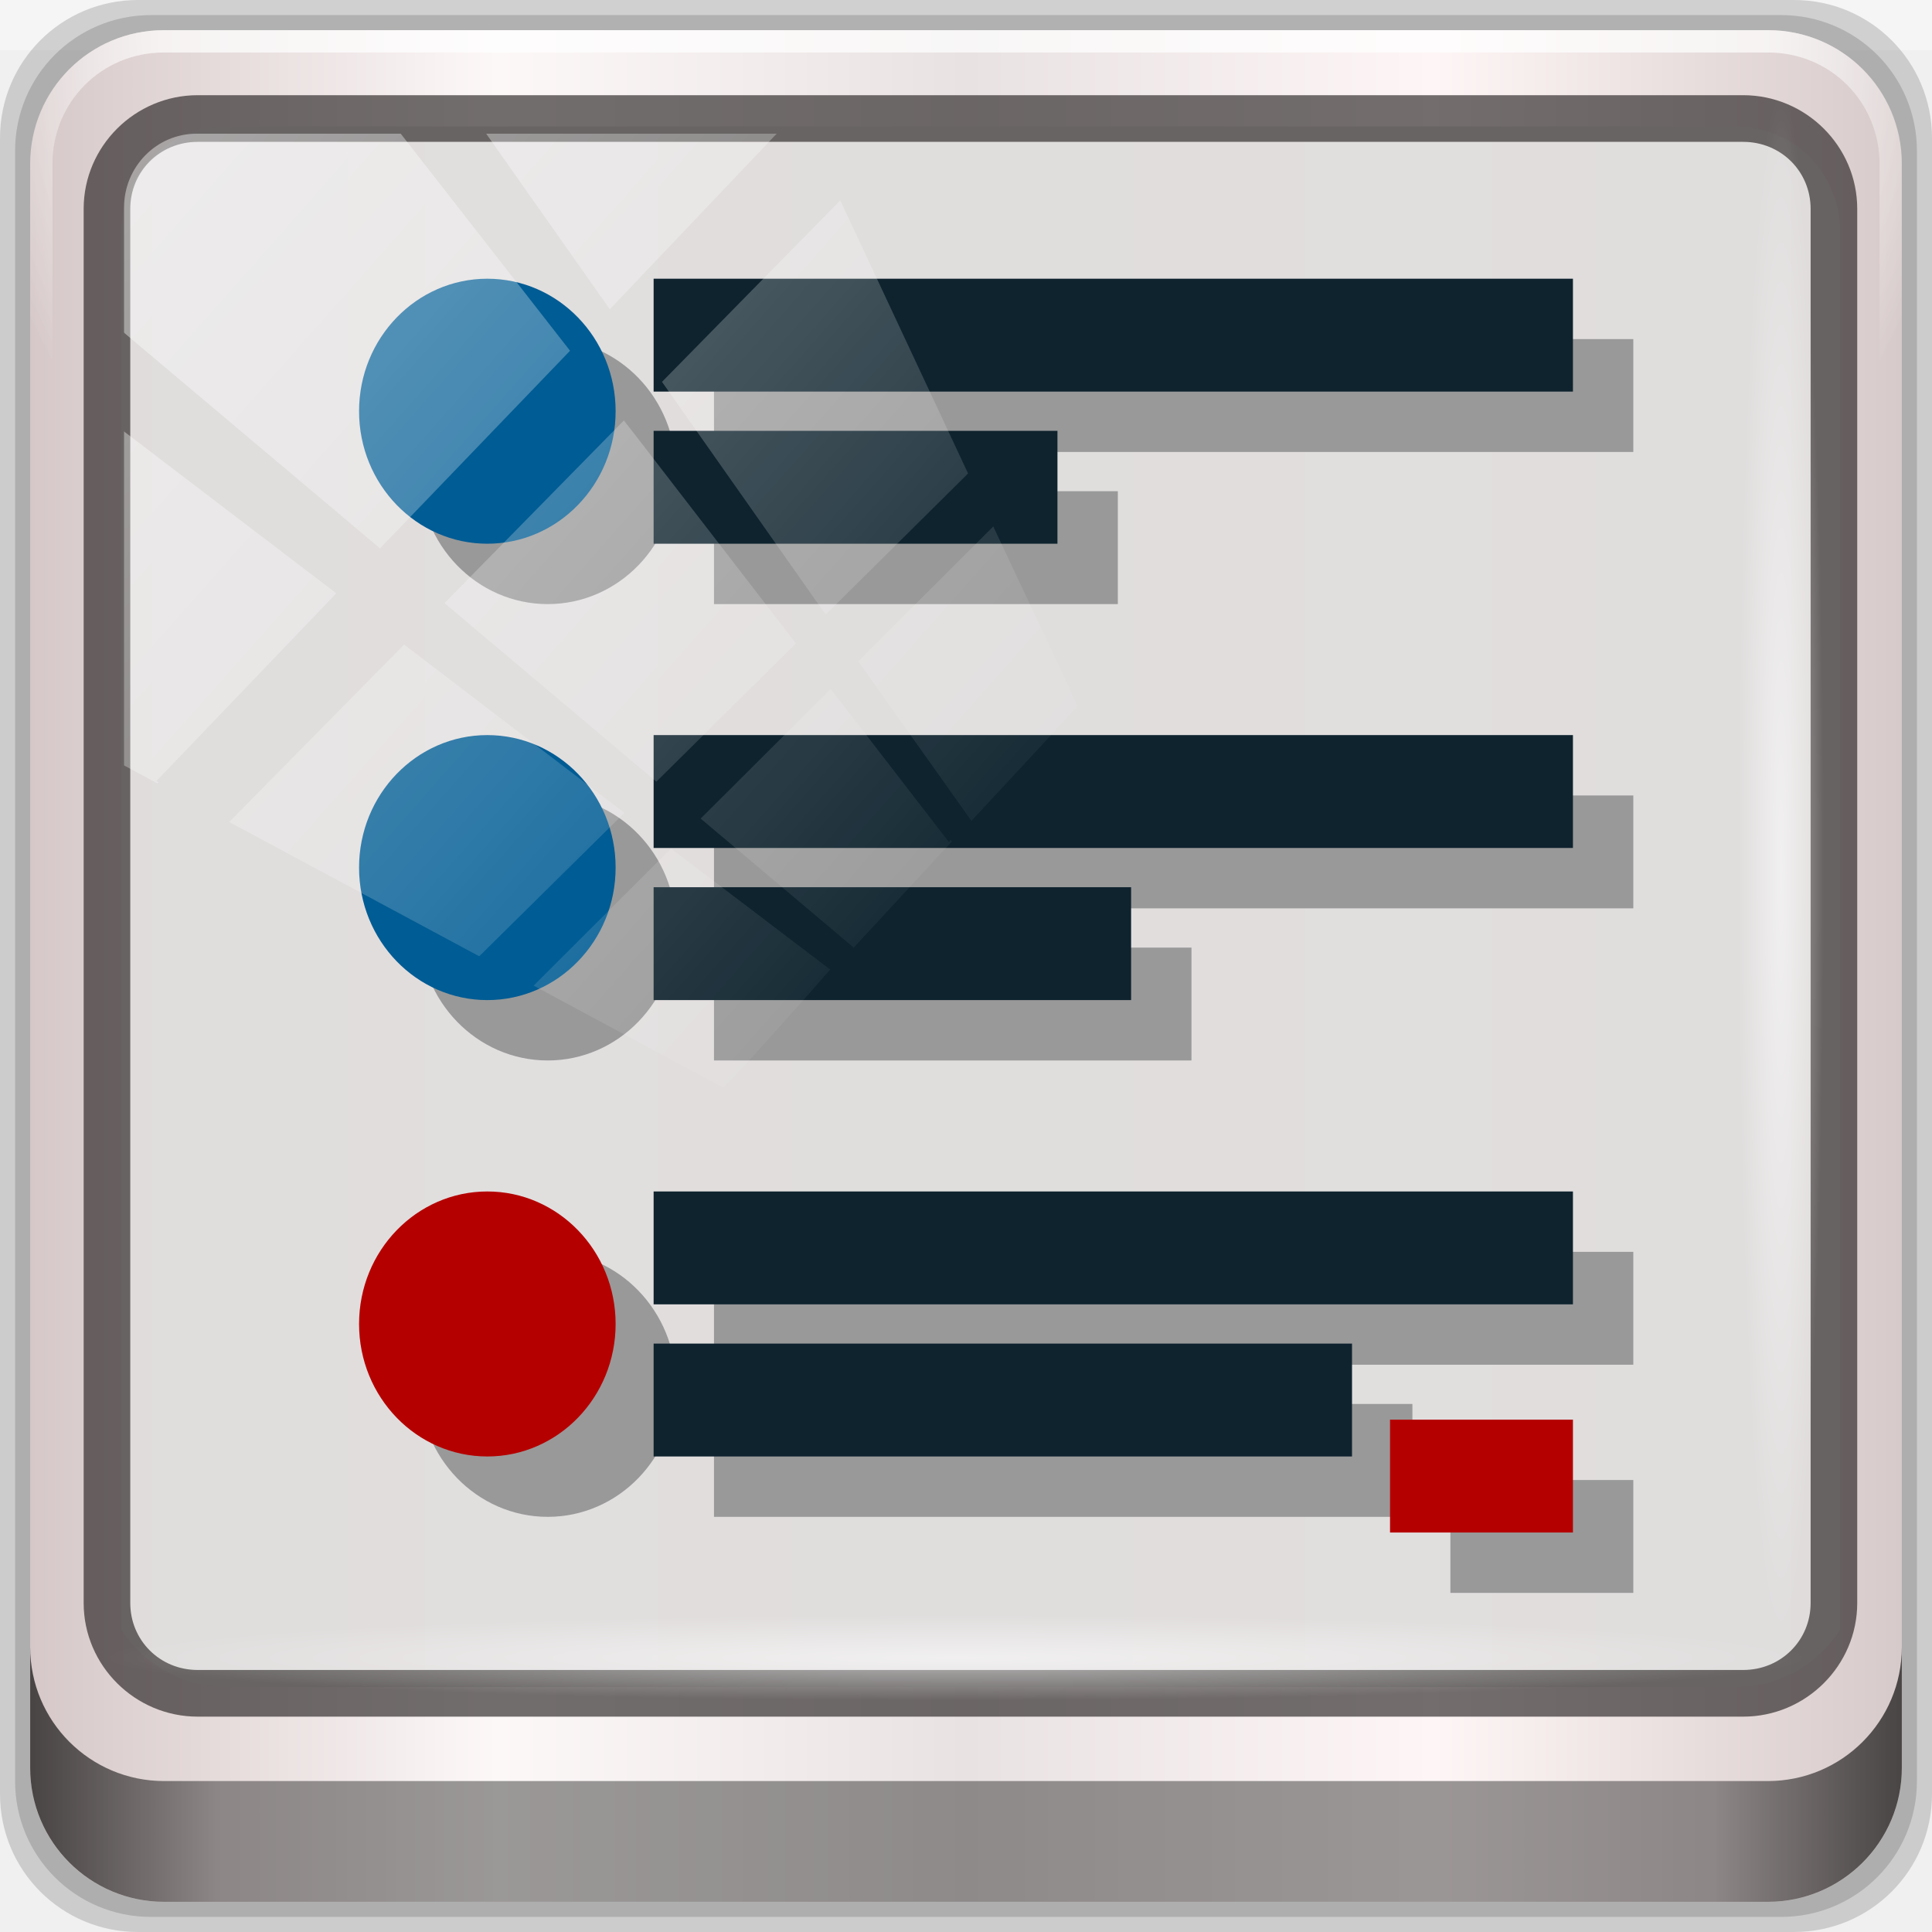
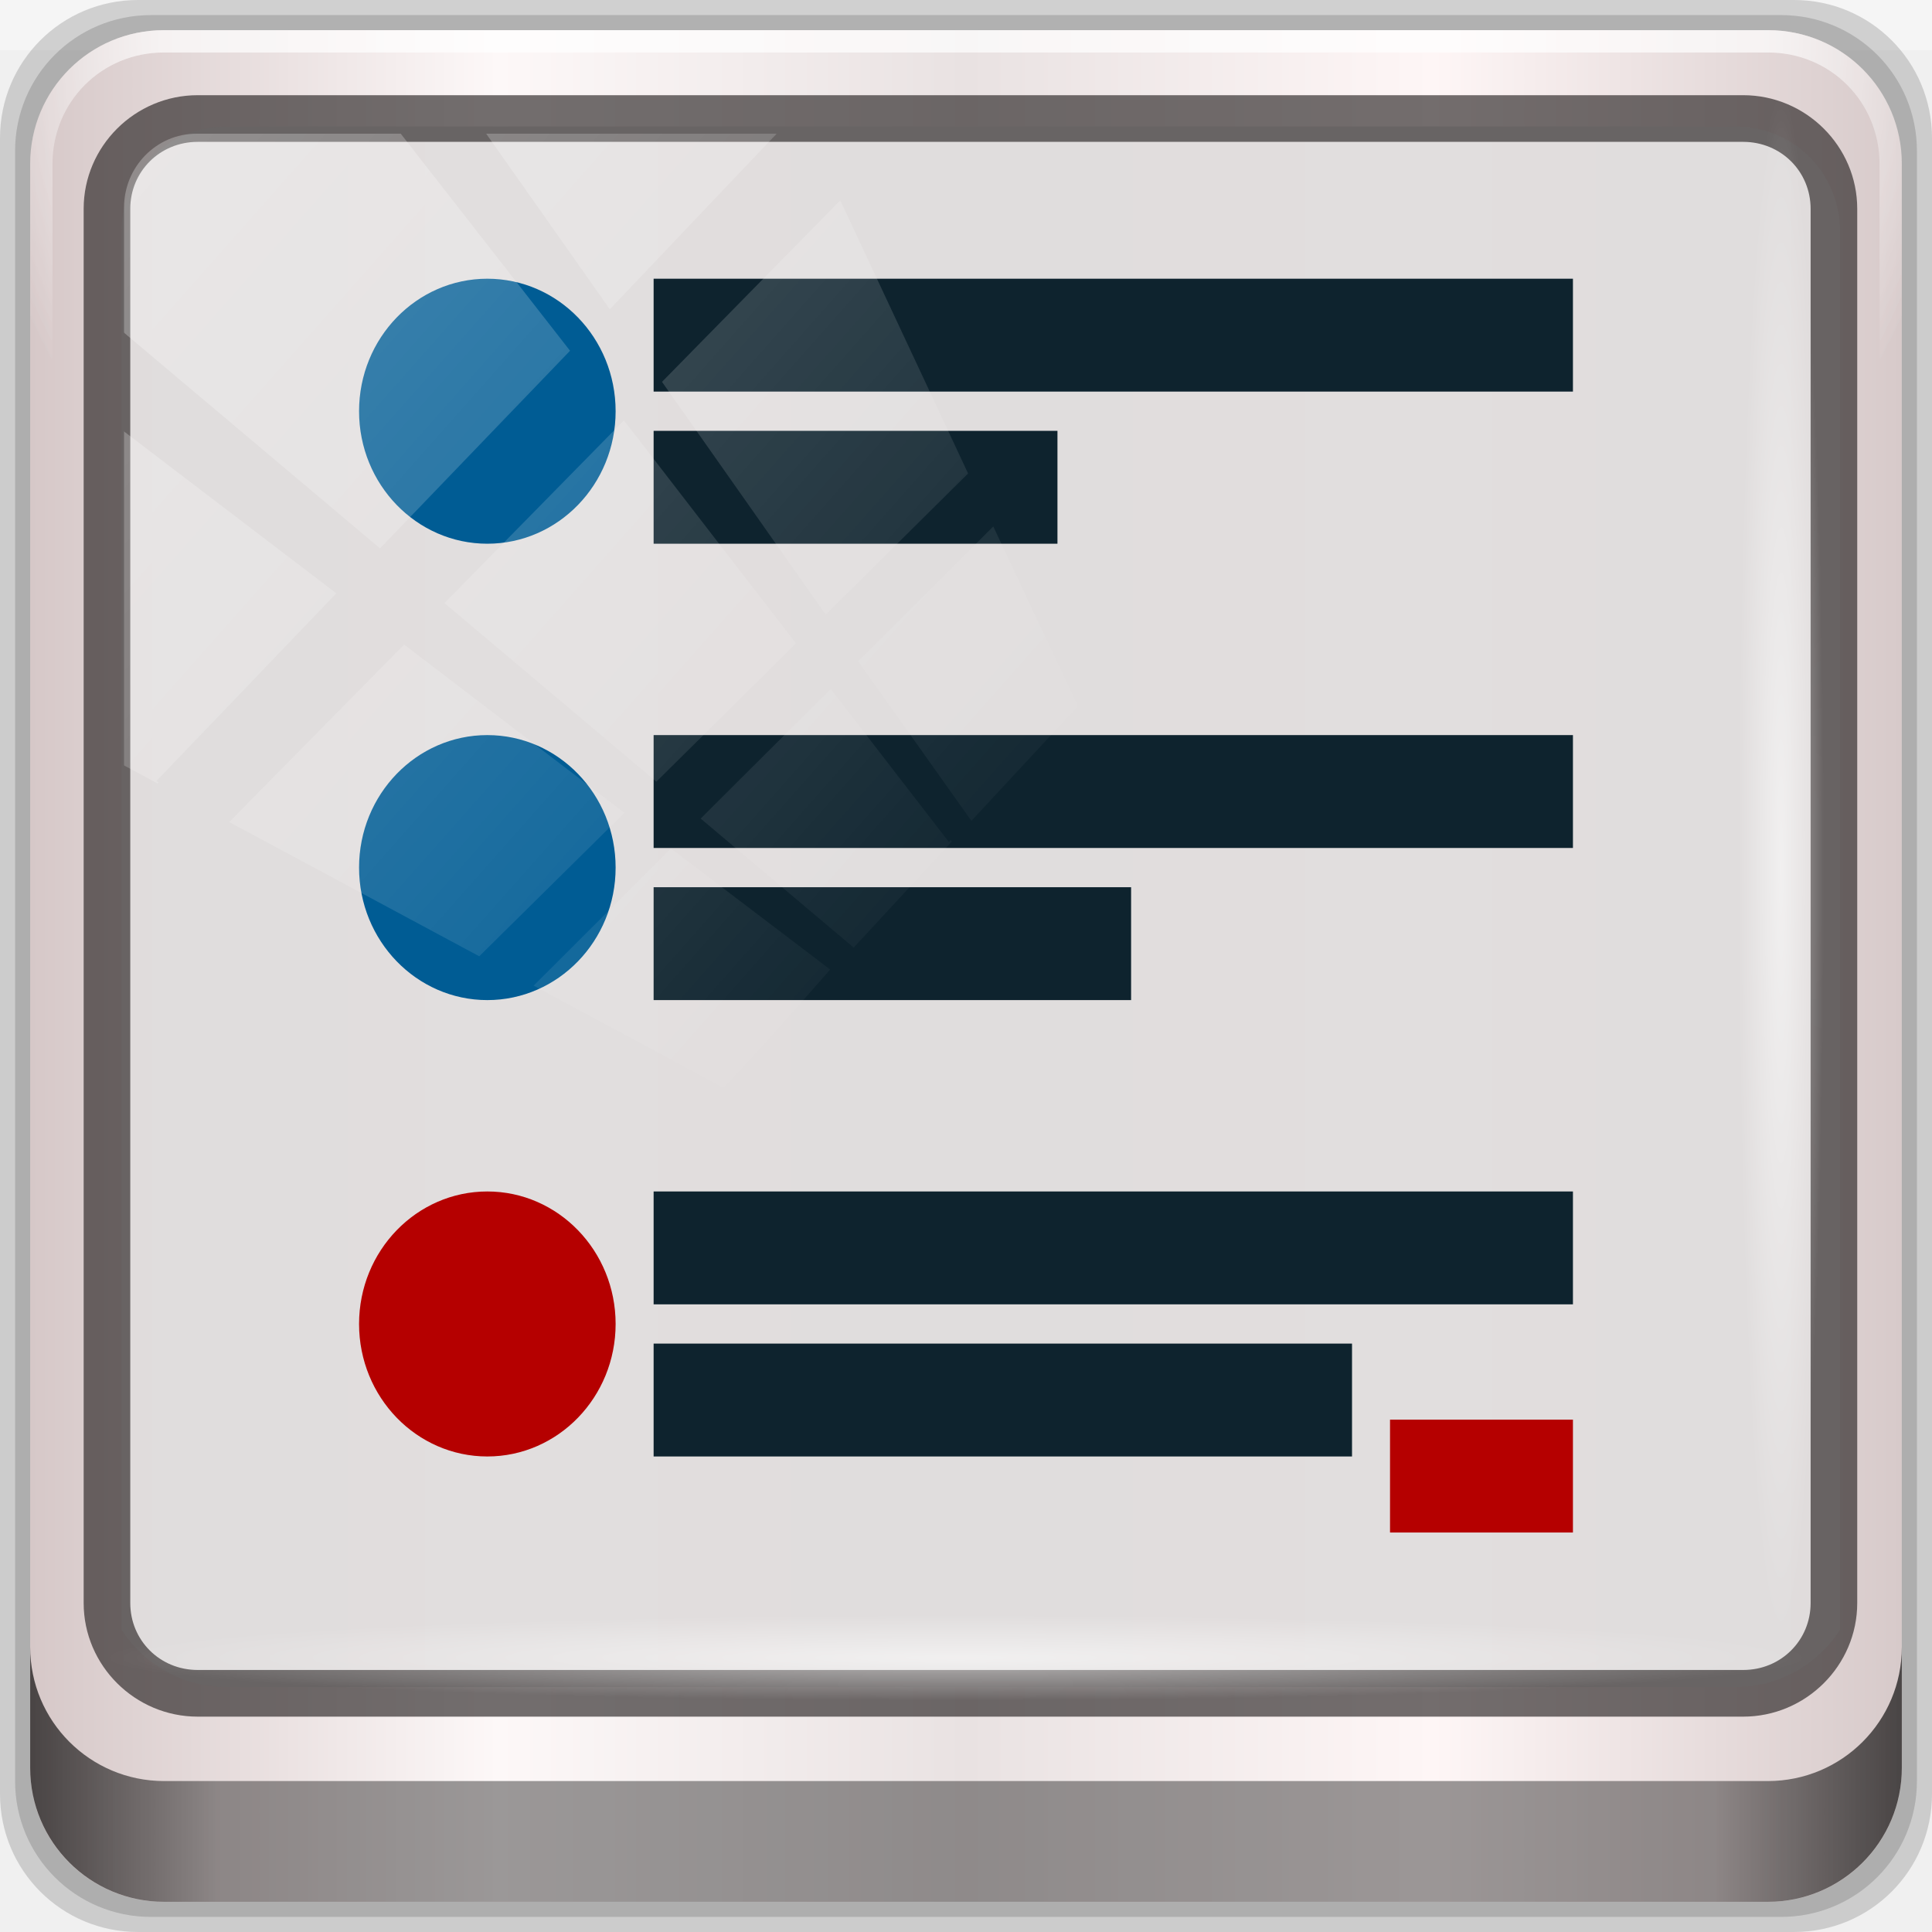
<svg xmlns="http://www.w3.org/2000/svg" xmlns:xlink="http://www.w3.org/1999/xlink" viewBox="0 0 96 96" version="1.1" id="svg8" width="96" height="96">
  <defs id="defs3051">
    <style type="text/css" id="current-color-scheme">
      .ColorScheme-Text {
        color:#4d4d4d;
      }
      </style>
    <linearGradient y2="47" x2="90" y1="47" x1="6" gradientTransform="matrix(1.141506,0,0,1.141506,7.069338,-16.1436)" gradientUnits="userSpaceOnUse" id="linearGradient7426" xlink:href="#linearGradient6139-0" />
    <linearGradient id="linearGradient6139-0">
      <stop id="stop6141-2" offset="0" style="stop-color:#d6c8c8;stop-opacity:1" />
      <stop style="stop-color:#fdf8f8;stop-opacity:1" offset="0.25" id="stop6151-0" />
      <stop style="stop-color:#e9e2e2;stop-opacity:1" offset="0.5" id="stop6147-1" />
      <stop id="stop6149-4" offset="0.75" style="stop-color:#fef6f6;stop-opacity:1" />
      <stop id="stop6143-4" offset="1" style="stop-color:#d7caca;stop-opacity:1" />
    </linearGradient>
    <radialGradient r="41" fy="6.213" fx="158" cy="6.213" cx="158" gradientTransform="matrix(0,1.729007,-2.17417,0,120.3277,-221.4261)" gradientUnits="userSpaceOnUse" id="radialGradient7428" xlink:href="#linearGradient3888-8-4-8-6" />
    <linearGradient id="linearGradient3888-8-4-8-6">
      <stop style="stop-color:#ffffff;stop-opacity:1;" offset="0" id="stop3890-4-7-9-7" />
      <stop style="stop-color:#ffffff;stop-opacity:0;" offset="1" id="stop3892-5-8-2-7" />
    </linearGradient>
    <radialGradient r="42" fy="-27" fx="48" cy="-27" cx="48" gradientTransform="matrix(-1.143651,0,0,-0.9333549,212.7619,-20.40058)" gradientUnits="userSpaceOnUse" id="radialGradient7430" xlink:href="#linearGradient4091-0-3-0-7" />
    <linearGradient id="linearGradient4091-0-3-0-7">
      <stop style="stop-color:#ffffff;stop-opacity:1;" offset="0" id="stop4093-3-6-4-2" />
      <stop id="stop4099-6-1-8-3" offset="0.8" style="stop-color:#ffffff;stop-opacity:1;" />
      <stop style="stop-color:#ffffff;stop-opacity:0;" offset="1" id="stop4095-1-0-7-9" />
    </linearGradient>
    <clipPath id="clipPath4194-1-2-5">
      <rect width="89.6" height="89.6" rx="6.4" ry="6.4" x="6.4" y="6.4" id="rect4196-1-6-2" style="fill:#ff00ff;fill-opacity:1;fill-rule:nonzero;stroke:none;stroke-width:1.067" />
    </clipPath>
    <linearGradient y2="88.172" x2="94.5" y1="88.172" x1="1.5" gradientTransform="matrix(1.031038,0,0,1.031038,12.37182,-11.98263)" gradientUnits="userSpaceOnUse" id="linearGradient7460" xlink:href="#linearGradient3832-0-6-1-1" />
    <linearGradient id="linearGradient3832-0-6-1-1">
      <stop style="stop-color:#000000;stop-opacity:1;" offset="0" id="stop3834-6-3-7-1" />
      <stop id="stop3872-2-4" offset="0.1" style="stop-color:#000000;stop-opacity:0.588;" />
      <stop style="stop-color:#000000;stop-opacity:0.588;" offset="0.9" id="stop3844-6-2-7-6" />
      <stop style="stop-color:#000000;stop-opacity:1;" offset="1" id="stop3836-5-0-2-9" />
    </linearGradient>
    <radialGradient r="43.199" fy="44.893" fx="13.948" cy="44.893" cx="13.948" gradientTransform="matrix(1.0054,0,0,0.05071751,47.32267,70.6723)" gradientUnits="userSpaceOnUse" id="radialGradient7462" xlink:href="#linearGradient3888-8-4-8-6" />
    <radialGradient r="43.199" fy="44.893" fx="13.948" cy="44.893" cx="13.948" gradientTransform="matrix(0.9158986,0,0,0.05071751,19.70581,-105.8956)" gradientUnits="userSpaceOnUse" id="radialGradient7464" xlink:href="#linearGradient3888-8-4-8-6" />
    <linearGradient y2="14.514" x2="50.528" y1="-28.642" x1="2.771" gradientUnits="userSpaceOnUse" id="linearGradient7466" xlink:href="#linearGradient3888-8-4-8-6" />
    <clipPath clipPathUnits="userSpaceOnUse" id="clipPath4156-4">
      <path style="opacity:0.6;fill:#ffffff;fill-opacity:1;stroke:none" d="m 27.046,-55.695 -14.214,13.321 h 0.061 l 15.653,21.771 10.231,-10.546 C 38.562,-32.302 27.468,-54.819 27.046,-55.695 Z M 9.647,-39.383 -5.241,-25.321 15.988,-7.806 26.372,-18.383 Z m 31.491,12.951 -9.741,9.714 8.945,12.458 7.781,-7.555 z m -49.84,4.379 -13.754,12.982 26.283,13.846 0.061,-0.062 -0.123,-0.062 L 13.599,-5.401 -8.702,-22.053 Z m 38.015,7.401 -9.803,9.775 11.579,9.559 7.628,-7.401 -8.669,-11.009 z m 20.187,5.674 -7.383,7.216 6.188,8.542 5.82,-6.137 z m -32.195,6.322 -9.557,9.498 13.662,7.185 7.934,-7.678 z m 23.312,2.374 -7.107,6.938 8.363,6.907 5.361,-5.674 -0.061,-0.092 -0.092,0.123 -6.464,-8.203 z m -8.73,8.542 -7.505,7.339 10.354,5.458 c 1.397,-1.321 5.675,-6.123 5.851,-6.322 z" id="path4158-0" />
    </clipPath>
    <linearGradient x1="7.941" y1="5.099" x2="7.941" y2="19.219" id="linearGradient4057" xlink:href="#linearGradient4281-6-89" gradientUnits="userSpaceOnUse" gradientTransform="matrix(3.53009,0,0,2.54951,16,18)" />
    <linearGradient id="linearGradient4281-6-89">
      <stop id="stop4283-9-4" style="stop-color:#1e1e1e;stop-opacity:1" offset="0" />
      <stop id="stop4285-8-1" style="stop-color:#505050;stop-opacity:1" offset="1" />
    </linearGradient>
    <linearGradient x1="38" y1="28" x2="38" y2="68" id="linearGradient3156-2" xlink:href="#linearGradient4281-6-89" gradientUnits="userSpaceOnUse" gradientTransform="translate(-100)" />
    <linearGradient x1="45.448" y1="92.54" x2="45.448" y2="7.017" id="ButtonShadow-4" gradientUnits="userSpaceOnUse" gradientTransform="scale(1.005865,0.994169)">
      <stop id="stop3750-15" style="stop-color:#000000;stop-opacity:1" offset="0" />
      <stop id="stop3752-24" style="stop-color:#000000;stop-opacity:0.588" offset="1" />
    </linearGradient>
    <filter style="color-interpolation-filters:sRGB" id="filter3174-80">
      <feGaussianBlur id="feGaussianBlur3176-2" stdDeviation="1.71" />
    </filter>
    <linearGradient x1="48" y1="20.221" x2="48" y2="138.661" id="linearGradient3613-5" xlink:href="#linearGradient3888-8-4-8-6" gradientUnits="userSpaceOnUse" />
    <clipPath id="clipPath3613-61">
      <rect width="84" height="84" rx="6" ry="6" x="6" y="6" id="rect3615-83" style="fill:#ffffff;fill-opacity:1;fill-rule:nonzero;stroke:none" />
    </clipPath>
    <filter style="color-interpolation-filters:sRGB" x="-0.192" y="-0.192" width="1.384" height="1.384" id="filter3794-5">
      <feGaussianBlur id="feGaussianBlur3796-1" stdDeviation="5.28" />
    </filter>
    <filter style="color-interpolation-filters:sRGB" id="filter3174">
      <feGaussianBlur id="feGaussianBlur3176" stdDeviation="1.71" />
    </filter>
    <clipPath id="clipPath3613">
      <rect width="84" height="84" rx="6" ry="6" x="6" y="6" id="rect3615" style="fill:#ffffff;fill-opacity:1;fill-rule:nonzero;stroke:none" />
    </clipPath>
    <filter style="color-interpolation-filters:sRGB" x="-0.192" y="-0.192" width="1.384" height="1.384" id="filter3794">
      <feGaussianBlur id="feGaussianBlur3796" stdDeviation="5.28" />
    </filter>
    <linearGradient x1="38" y1="36" x2="38" y2="68" id="linearGradient3935" xlink:href="#linearGradient4281-6-89" gradientUnits="userSpaceOnUse" gradientTransform="translate(4,-4)" />
    <filter style="color-interpolation-filters:sRGB" id="filter3174-30">
      <feGaussianBlur id="feGaussianBlur3176-29" stdDeviation="1.71" />
    </filter>
    <clipPath id="clipPath3613-60">
      <rect width="84" height="84" rx="6" ry="6" x="6" y="6" id="rect3615-0" style="fill:#ffffff;fill-opacity:1;fill-rule:nonzero;stroke:none" />
    </clipPath>
    <filter style="color-interpolation-filters:sRGB" x="-0.192" y="-0.192" width="1.384" height="1.384" id="filter3794-8">
      <feGaussianBlur id="feGaussianBlur3796-53" stdDeviation="5.28" />
    </filter>
    <linearGradient x1="4" y1="11" x2="18" y2="11" id="linearGradient3037" xlink:href="#SpecificGradient" gradientUnits="userSpaceOnUse" />
    <linearGradient x1="10.762" y1="4" x2="10.762" y2="18.011" id="SpecificGradient" gradientUnits="userSpaceOnUse">
      <stop id="stop3292" style="stop-color:#a50000;stop-opacity:1" offset="0" />
      <stop id="stop3294" style="stop-color:#e73800;stop-opacity:1" offset="1" />
    </linearGradient>
    <filter style="color-interpolation-filters:sRGB" id="filter3174-6">
      <feGaussianBlur id="feGaussianBlur3176-69" stdDeviation="1.71" />
    </filter>
    <clipPath id="clipPath3613-9">
      <rect width="84" height="84" rx="6" ry="6" x="6" y="6" id="rect3615-9" style="fill:#ffffff;fill-opacity:1;fill-rule:nonzero;stroke:none" />
    </clipPath>
    <filter style="color-interpolation-filters:sRGB" x="-0.192" y="-0.192" width="1.384" height="1.384" id="filter3794-74">
      <feGaussianBlur id="feGaussianBlur3796-54" stdDeviation="5.28" />
    </filter>
    <linearGradient x1="9.397" y1="5.547" x2="9.397" y2="19.983" id="linearGradient3960" xlink:href="#linearGradient4281-6-89" gradientUnits="userSpaceOnUse" gradientTransform="matrix(3.328201,0,0,2.704163,-227.2027,-331.6322)" />
    <filter style="color-interpolation-filters:sRGB" id="filter3174-5">
      <feGaussianBlur id="feGaussianBlur3176-27" stdDeviation="1.71" />
    </filter>
    <clipPath id="clipPath3613-2">
      <rect width="84" height="84" rx="6" ry="6" x="6" y="6" id="rect3615-16" style="fill:#ffffff;fill-opacity:1;fill-rule:nonzero;stroke:none" />
    </clipPath>
    <filter style="color-interpolation-filters:sRGB" x="-0.192" y="-0.192" width="1.384" height="1.384" id="filter3794-72">
      <feGaussianBlur id="feGaussianBlur3796-6" stdDeviation="5.28" />
    </filter>
    <linearGradient x1="24.508" y1="35.528" x2="55.492" y2="35.528" id="linearGradient4134" xlink:href="#linearGradient4281-6-89" gradientUnits="userSpaceOnUse" gradientTransform="matrix(0,0.9145735,0.8307819,0,36.61531,14.94161)" />
    <radialGradient r="41" fy="6.213" fx="158" cy="6.213" cx="158" gradientTransform="matrix(0,1.729007,-2.17417,0,85.81428,-225.4825)" gradientUnits="userSpaceOnUse" id="radialGradient1096" xlink:href="#linearGradient3888-8-4-8-6" />
    <radialGradient xlink:href="#linearGradient4091-0-3-0-7" id="radialGradient1077" gradientUnits="userSpaceOnUse" gradientTransform="matrix(-1.143651,0,0,-0.9333549,212.7619,-20.40058)" cx="48" cy="-27" fx="48" fy="-27" r="42" />
  </defs>
  <g transform="translate(1.5099829e-8,27.73333)" id="layer1">
    <g id="g7008" transform="translate(-8.580222,-18.49007)">
      <g id="g1023">
        <g transform="translate(-2.081423,7.339514)" id="g1058">
          <g transform="matrix(0.9698962,0,0,0.9698962,1.86227,-4.960875)" id="g1073">
            <g transform="translate(-3.299327)" id="g1088">
              <rect y="-11.983" x="12.372" height="2.578" width="98.98" id="rect3880" style="opacity:0.312;fill:#ffffff;fill-opacity:1;stroke:none;stroke-width:1.031" />
              <path id="path3288" d="M 104.281,-11.983 H 19.442 c -3.917,0 -7.07,3.153 -7.07,7.07 V 79.927 c 0,3.917 3.153,7.07 7.07,7.07 H 104.281 c 3.917,0 7.07,-3.153 7.07,-7.07 V -4.913 c 0,-3.917 -3.153,-7.07 -7.07,-7.07 z" style="display:inline;opacity:0.15;fill:#000000;fill-opacity:1;fill-rule:nonzero;stroke:none;stroke-width:1.031" />
              <path style="display:inline;opacity:0.15;fill:#000000;fill-opacity:1;fill-rule:nonzero;stroke:none;stroke-width:1.031" d="M 103.619,-11.209 H 20.105 c -3.856,0 -6.96,3.104 -6.96,6.96 V 79.264 c 0,3.856 3.104,6.96 6.96,6.96 h 83.514 c 3.856,0 6.96,-3.104 6.96,-6.96 V -4.25 c 0,-3.856 -3.104,-6.96 -6.96,-6.96 z" id="path4085" />
              <path id="rect4251-1" d="M 102.956,-10.436 H 20.767 c -3.794,0 -6.849,3.055 -6.849,6.849 V 78.601 c 0,3.794 3.055,6.849 6.849,6.849 h 82.188 c 3.794,0 6.849,-3.055 6.849,-6.849 V -3.587 c 0,-3.794 -3.055,-6.849 -6.849,-6.849 z" style="display:inline;fill:url(#linearGradient7426);fill-opacity:1;fill-rule:nonzero;stroke:none;stroke-width:1.031" />
              <path id="path1100" d="m 23.969,-5.505 c -2.993,0 -5.368,2.39 -5.368,5.4 v 22.377 7.56 41.682 c 1.15,1.759 3.11,2.936 5.368,2.936 h 4.295 68.714 4.295 c 2.258,0 4.219,-1.177 5.368,-2.936 V 29.832 22.271 -0.105 c 0,-3.01 -2.376,-5.4 -5.368,-5.4 z" style="display:inline;opacity:0.963;fill:#e0dddd;fill-opacity:1;fill-rule:nonzero;stroke:none;stroke-width:1.077" />
              <g transform="matrix(1.070162,0,0,1.070162,-107.0813,-15.57285)" id="g3272">
                <path style="display:inline;opacity:0.45;fill:url(#radialGradient1077);fill-opacity:1;fill-rule:nonzero;stroke:none;stroke-width:1.067" d="m 119.467,4.8 c -3.546,0 -6.4,2.854 -6.4,6.4 v 16 h 1.067 v -16 c 0,-2.973 2.36,-5.333 5.333,-5.333 h 76.8 c 2.973,0 5.333,2.36 5.333,5.333 v 16 h 1.067 v -16 c 0,-3.546 -2.854,-6.4 -6.4,-6.4 z" id="path4236-5" />
              </g>
              <path style="color:#000000;font-style:normal;font-variant:normal;font-weight:normal;font-stretch:normal;font-size:medium;line-height:normal;font-family:Sans;-inkscape-font-specification:Sans;text-indent:0;text-align:start;text-decoration:none;text-decoration-line:none;letter-spacing:normal;word-spacing:normal;text-transform:none;writing-mode:lr-tb;direction:ltr;baseline-shift:baseline;text-anchor:start;display:inline;overflow:visible;visibility:visible;fill:#241f1f;fill-opacity:0.633;stroke:none;stroke-width:2.449;marker:none;enable-background:accumulate" d="m 22.502,-7.106 c -3.213,0 -5.844,2.618 -5.844,5.821 V 70.143 c 0,3.203 2.631,5.821 5.844,5.821 h 79.175 c 3.213,0 5.844,-2.618 5.844,-5.821 V -1.285 c 0,-3.203 -2.631,-5.821 -5.844,-5.821 z m 0,2.391 h 79.175 c 1.947,0 3.456,1.526 3.456,3.43 V 70.143 c 0,1.904 -1.509,3.43 -3.456,3.43 H 22.502 c -1.947,0 -3.456,-1.526 -3.456,-3.43 V -1.285 c 0,-1.904 1.509,-3.43 3.456,-3.43 z" id="path4989" />
              <path id="path4118" d="m 13.918,72.401 v 6.186 c 0,3.794 3.068,6.863 6.863,6.863 h 82.161 c 3.794,0 6.863,-3.068 6.863,-6.863 v -6.186 c 0,3.794 -3.068,6.863 -6.863,6.863 H 20.781 c -3.794,0 -6.863,-3.068 -6.863,-6.863 z" style="display:inline;opacity:0.658;fill:url(#linearGradient7460);fill-opacity:1;fill-rule:nonzero;stroke:none;stroke-width:1.031" />
              <rect ry="4.382" rx="0" y="70.758" x="17.914" height="4.382" width="86.865" id="rect4131" style="opacity:0.55;fill:url(#radialGradient7462);fill-opacity:1;stroke:none;stroke-width:1.031" />
              <rect transform="rotate(90)" style="opacity:0.55;fill:url(#radialGradient7464);fill-opacity:1;stroke:none;stroke-width:1.031" id="rect4141" width="79.132" height="4.382" x="-7.085" y="-105.81" rx="0" ry="4.382" />
              <g id="g926" transform="matrix(1,0,0,0.9821332,-88.29937,49.83093)" style="stroke:#000000;stroke-width:1.873;stroke-miterlimit:4;stroke-dasharray:none;stroke-opacity:1">
-                 <g style="fill:#999999;stroke:#999999;stroke-width:0.484;stroke-miterlimit:4;stroke-dasharray:none;stroke-opacity:1" transform="matrix(3.772693,0,0,3.96771,104.2091,-349.8033)" id="g6838">
-                   <path id="path6832" class="ColorScheme-Text" d="m 9,77 v 1 h 12 v -1 z m 0,2 v 1 h 5 v -1 z m 0,4 v 1 h 12 v -1 z m 0,2 v 1 h 6 v -1 z m 0,4 v 1 h 12 v -1 z m 0,2 v 1 h 9 v -1 z" style="color:#4d4d4d;fill:#999999;fill-opacity:1;stroke:#999999;stroke-width:0.484;stroke-miterlimit:4;stroke-dasharray:none;stroke-opacity:1" />
-                   <path id="path6834" d="M 6.5,77 C 5.672,77 5,77.672 5,78.5 5,79.328 5.672,80 6.5,80 7.328,80 8,79.328 8,78.5 8,77.672 7.328,77 6.5,77 Z m 0,6 C 5.672,83 5,83.672 5,84.5 5,85.328 5.672,86 6.5,86 7.328,86 8,85.328 8,84.5 8,83.672 7.328,83 6.5,83 Z" style="opacity:1;fill:#999999;fill-opacity:1;stroke:#999999;stroke-width:0.484;stroke-miterlimit:4;stroke-dasharray:none;stroke-opacity:1" />
-                   <path id="path6836" d="M 6.5,89 C 5.672,89 5,89.672 5,90.5 5,91.328 5.672,92 6.5,92 7.328,92 8,91.328 8,90.5 8,89.672 7.328,89 6.5,89 Z M 19,92 v 1 h 2 v -1 z" style="opacity:1;fill:#999999;fill-opacity:1;stroke:#999999;stroke-width:0.484;stroke-miterlimit:4;stroke-dasharray:none;stroke-opacity:1" />
-                 </g>
+                 <g style="fill:#999999;stroke:#999999;stroke-width:0.484;stroke-miterlimit:4;stroke-dasharray:none;stroke-opacity:1" transform="matrix(3.772693,0,0,3.96771,104.2091,-349.8033)" id="g6838" />
                <g id="g1082" transform="matrix(3.772693,0,0,3.96771,101.116,-352.9527)" style="stroke:#0e232e;stroke-width:0.484;stroke-miterlimit:4;stroke-dasharray:none;stroke-opacity:1;fill:#0e232e">
                  <path style="color:#4d4d4d;fill:#0e232e;fill-opacity:1;stroke:#0e232e;stroke-width:0.484;stroke-miterlimit:4;stroke-dasharray:none;stroke-opacity:1" d="m 9,77 v 1 h 12 v -1 z m 0,2 v 1 h 5 v -1 z m 0,4 v 1 h 12 v -1 z m 0,2 v 1 h 6 v -1 z m 0,4 v 1 h 12 v -1 z m 0,2 v 1 h 9 v -1 z" class="ColorScheme-Text" id="path4" />
                  <path style="opacity:1;fill:#005c94;fill-opacity:1;stroke:#005c94;stroke-width:0.484;stroke-miterlimit:4;stroke-dasharray:none;stroke-opacity:1" d="M 6.5,77 C 5.672,77 5,77.672 5,78.5 5,79.328 5.672,80 6.5,80 7.328,80 8,79.328 8,78.5 8,77.672 7.328,77 6.5,77 Z m 0,6 C 5.672,83 5,83.672 5,84.5 5,85.328 5.672,86 6.5,86 7.328,86 8,85.328 8,84.5 8,83.672 7.328,83 6.5,83 Z" id="path10" />
                  <path style="opacity:1;fill:#b50000;fill-opacity:1;stroke:#b50000;stroke-width:0.484;stroke-miterlimit:4;stroke-dasharray:none;stroke-opacity:1" d="M 6.5,89 C 5.672,89 5,89.672 5,90.5 5,91.328 5.672,92 6.5,92 7.328,92 8,91.328 8,90.5 8,89.672 7.328,89 6.5,89 Z M 19,92 v 1 h 2 v -1 z" id="path12" />
                </g>
              </g>
-               <rect clip-path="url(#clipPath4156-4)" ry="3.957" rx="3.957" y="-30" x="2" height="92" width="92" id="rect4146" style="fill:url(#linearGradient7466);fill-opacity:1;stroke:none;opacity:0.427" transform="matrix(0.9375278,0,0,0.9571924,16.85179,23.58285)" />
+               <rect clip-path="url(#clipPath4156-4)" ry="3.957" rx="3.957" y="-30" x="2" height="92" width="92" id="rect4146" style="fill:url(#linearGradient7466);fill-opacity:1;stroke:none;opacity:0.28" transform="matrix(0.9375278,0,0,0.9571924,16.85179,23.58285)" />
              <g id="g1094" transform="matrix(1.070162,0,0,1.070162,-107.0813,-15.57285)">
                <path id="path1092" d="m 119.467,4.8 c -3.546,0 -6.4,2.854 -6.4,6.4 v 16 h 1.067 v -16 c 0,-2.973 2.36,-5.333 5.333,-5.333 h 76.8 c 2.973,0 5.333,2.36 5.333,5.333 v 16 h 1.067 v -16 c 0,-3.546 -2.854,-6.4 -6.4,-6.4 z" style="display:inline;opacity:0.45;fill:url(#radialGradient7430);fill-opacity:1;fill-rule:nonzero;stroke:none;stroke-width:1.067" />
              </g>
              <g id="g1104" transform="matrix(1.070162,0,0,1.070162,-211.1639,29.13618)" />
            </g>
          </g>
        </g>
      </g>
    </g>
  </g>
</svg>
